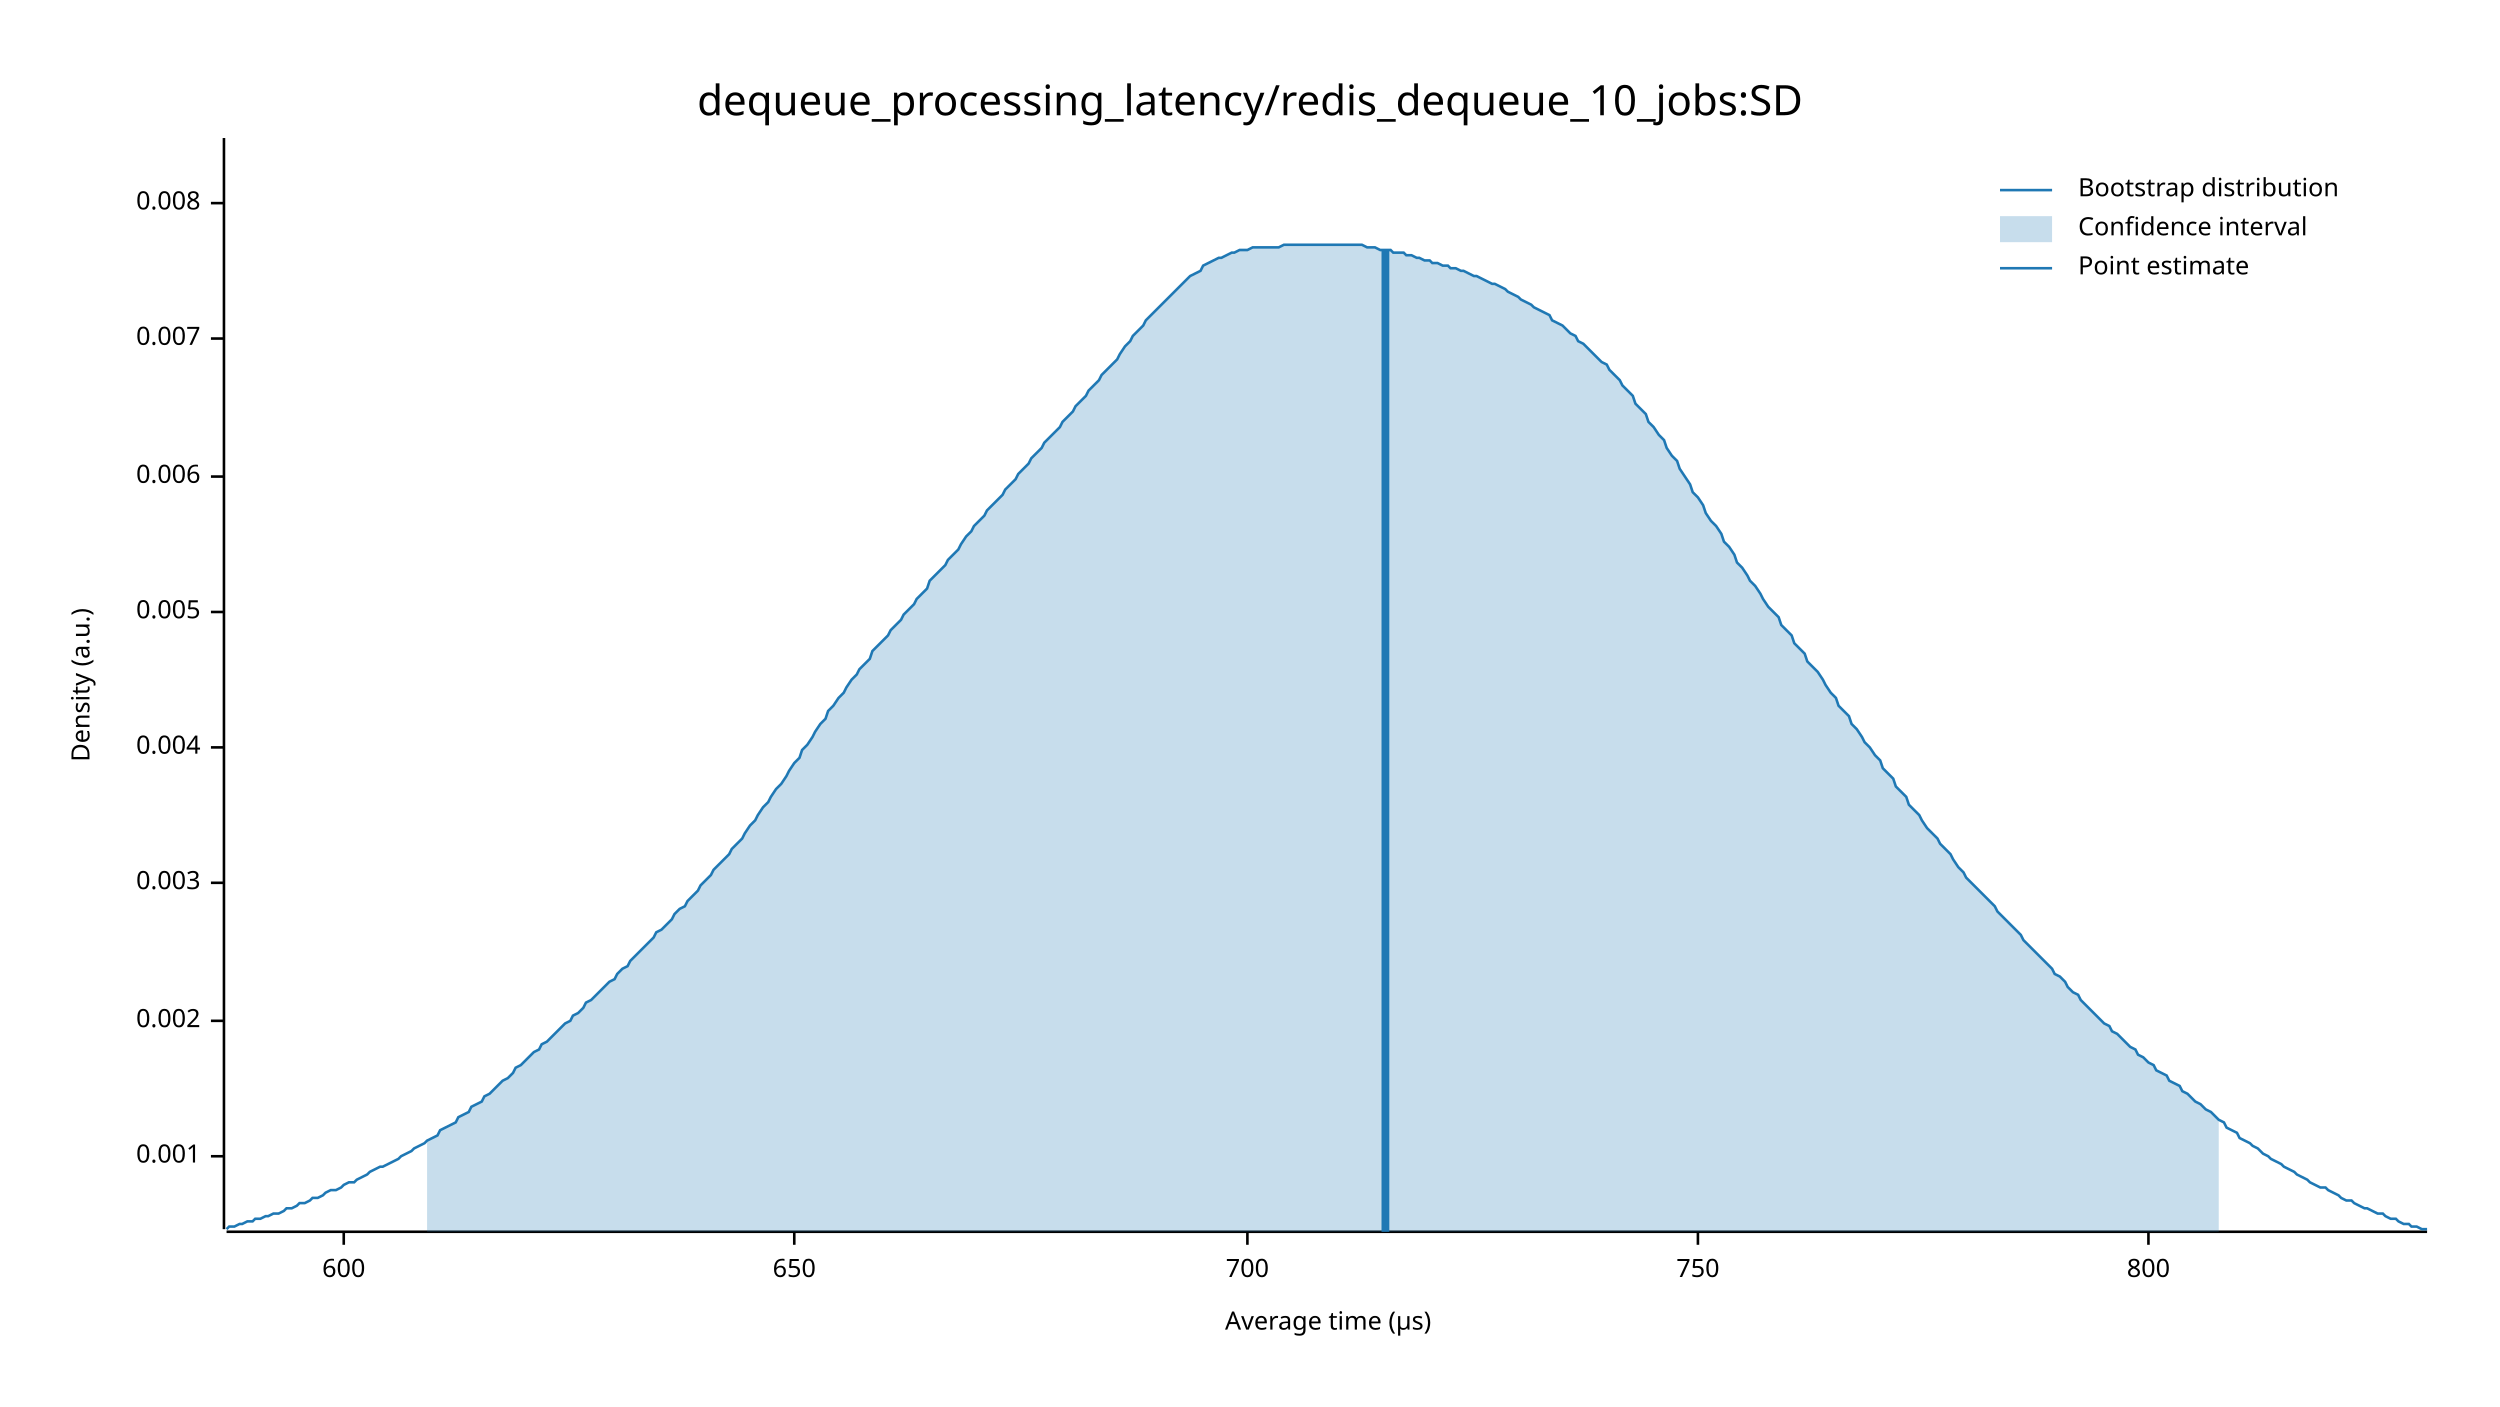
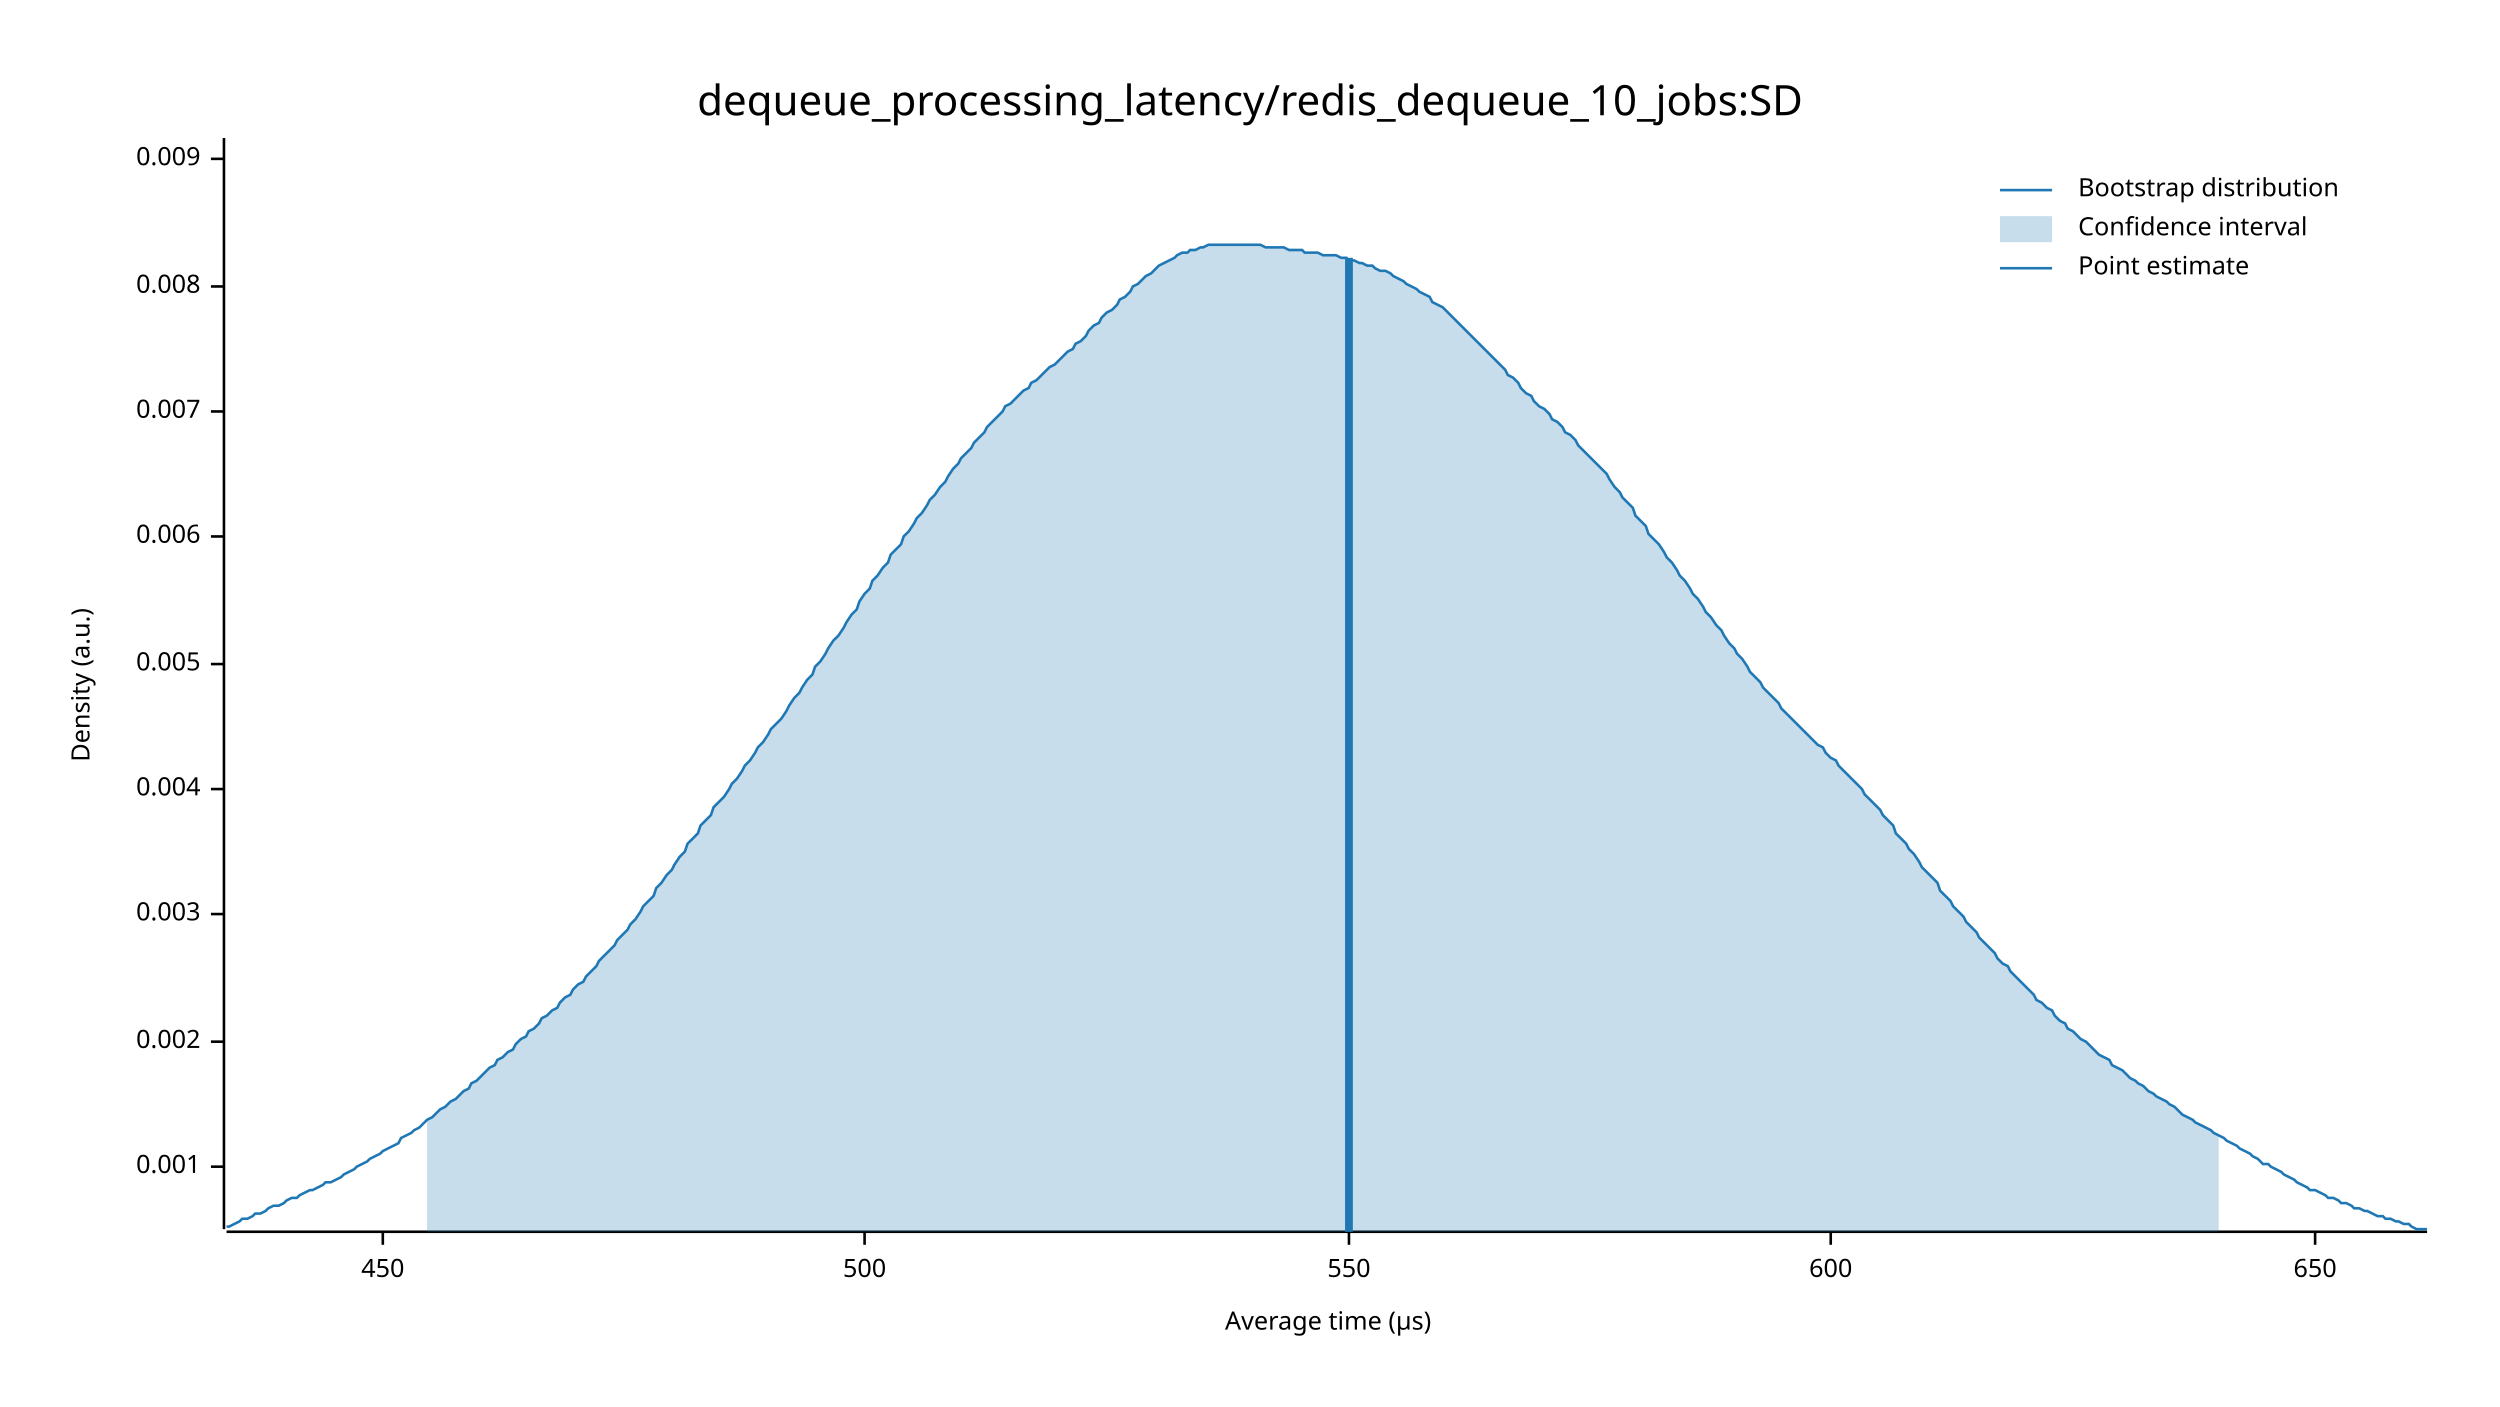
<svg xmlns="http://www.w3.org/2000/svg" width="960" height="540" viewBox="0 0 960 540">
  <text x="480" y="32" dy="0.76em" text-anchor="middle" font-family="sans-serif" font-size="16.129" opacity="1" fill="#000000">
dequeue_processing_latency/redis_dequeue_10_jobs:SD
</text>
  <text x="27" y="263" dy="0.76em" text-anchor="middle" font-family="sans-serif" font-size="9.677" opacity="1" fill="#000000" transform="rotate(270, 27, 263)">
Density (a.u.)
</text>
  <text x="510" y="513" dy="-0.5ex" text-anchor="middle" font-family="sans-serif" font-size="9.677" opacity="1" fill="#000000">
Average time (µs)
</text>
  <polyline fill="none" opacity="1" stroke="#000000" stroke-width="1" points="86,53 86,472 " />
-   <text x="77" y="444" dy="0.5ex" text-anchor="end" font-family="sans-serif" font-size="9.677" opacity="1" fill="#000000">
+   <text x="77" y="448" dy="0.5ex" text-anchor="end" font-family="sans-serif" font-size="9.677" opacity="1" fill="#000000">
0.001
</text>
-   <polyline fill="none" opacity="1" stroke="#000000" stroke-width="1" points="81,444 86,444 " />
-   <text x="77" y="392" dy="0.5ex" text-anchor="end" font-family="sans-serif" font-size="9.677" opacity="1" fill="#000000">
+   <polyline fill="none" opacity="1" stroke="#000000" stroke-width="1" points="81,448 86,448 " />
+   <text x="77" y="400" dy="0.5ex" text-anchor="end" font-family="sans-serif" font-size="9.677" opacity="1" fill="#000000">
0.002
</text>
-   <polyline fill="none" opacity="1" stroke="#000000" stroke-width="1" points="81,392 86,392 " />
-   <text x="77" y="339" dy="0.5ex" text-anchor="end" font-family="sans-serif" font-size="9.677" opacity="1" fill="#000000">
+   <polyline fill="none" opacity="1" stroke="#000000" stroke-width="1" points="81,400 86,400 " />
+   <text x="77" y="351" dy="0.5ex" text-anchor="end" font-family="sans-serif" font-size="9.677" opacity="1" fill="#000000">
0.003
</text>
-   <polyline fill="none" opacity="1" stroke="#000000" stroke-width="1" points="81,339 86,339 " />
-   <text x="77" y="287" dy="0.5ex" text-anchor="end" font-family="sans-serif" font-size="9.677" opacity="1" fill="#000000">
+   <polyline fill="none" opacity="1" stroke="#000000" stroke-width="1" points="81,351 86,351 " />
+   <text x="77" y="303" dy="0.5ex" text-anchor="end" font-family="sans-serif" font-size="9.677" opacity="1" fill="#000000">
0.004
</text>
-   <polyline fill="none" opacity="1" stroke="#000000" stroke-width="1" points="81,287 86,287 " />
-   <text x="77" y="235" dy="0.5ex" text-anchor="end" font-family="sans-serif" font-size="9.677" opacity="1" fill="#000000">
+   <polyline fill="none" opacity="1" stroke="#000000" stroke-width="1" points="81,303 86,303 " />
+   <text x="77" y="255" dy="0.5ex" text-anchor="end" font-family="sans-serif" font-size="9.677" opacity="1" fill="#000000">
0.005
</text>
-   <polyline fill="none" opacity="1" stroke="#000000" stroke-width="1" points="81,235 86,235 " />
-   <text x="77" y="183" dy="0.5ex" text-anchor="end" font-family="sans-serif" font-size="9.677" opacity="1" fill="#000000">
+   <polyline fill="none" opacity="1" stroke="#000000" stroke-width="1" points="81,255 86,255 " />
+   <text x="77" y="206" dy="0.5ex" text-anchor="end" font-family="sans-serif" font-size="9.677" opacity="1" fill="#000000">
0.006
</text>
-   <polyline fill="none" opacity="1" stroke="#000000" stroke-width="1" points="81,183 86,183 " />
-   <text x="77" y="130" dy="0.5ex" text-anchor="end" font-family="sans-serif" font-size="9.677" opacity="1" fill="#000000">
+   <polyline fill="none" opacity="1" stroke="#000000" stroke-width="1" points="81,206 86,206 " />
+   <text x="77" y="158" dy="0.5ex" text-anchor="end" font-family="sans-serif" font-size="9.677" opacity="1" fill="#000000">
0.007
</text>
-   <polyline fill="none" opacity="1" stroke="#000000" stroke-width="1" points="81,130 86,130 " />
-   <text x="77" y="78" dy="0.5ex" text-anchor="end" font-family="sans-serif" font-size="9.677" opacity="1" fill="#000000">
+   <polyline fill="none" opacity="1" stroke="#000000" stroke-width="1" points="81,158 86,158 " />
+   <text x="77" y="110" dy="0.5ex" text-anchor="end" font-family="sans-serif" font-size="9.677" opacity="1" fill="#000000">
0.008
</text>
-   <polyline fill="none" opacity="1" stroke="#000000" stroke-width="1" points="81,78 86,78 " />
+   <polyline fill="none" opacity="1" stroke="#000000" stroke-width="1" points="81,110 86,110 " />
+   <text x="77" y="61" dy="0.5ex" text-anchor="end" font-family="sans-serif" font-size="9.677" opacity="1" fill="#000000">
+ 0.009
+ </text>
+   <polyline fill="none" opacity="1" stroke="#000000" stroke-width="1" points="81,61 86,61 " />
  <polyline fill="none" opacity="1" stroke="#000000" stroke-width="1" points="87,473 932,473 " />
-   <text x="132" y="483" dy="0.76em" text-anchor="middle" font-family="sans-serif" font-size="9.677" opacity="1" fill="#000000">
+   <text x="147" y="483" dy="0.76em" text-anchor="middle" font-family="sans-serif" font-size="9.677" opacity="1" fill="#000000">
+ 450
+ </text>
+   <polyline fill="none" opacity="1" stroke="#000000" stroke-width="1" points="147,473 147,478 " />
+   <text x="332" y="483" dy="0.76em" text-anchor="middle" font-family="sans-serif" font-size="9.677" opacity="1" fill="#000000">
+ 500
+ </text>
+   <polyline fill="none" opacity="1" stroke="#000000" stroke-width="1" points="332,473 332,478 " />
+   <text x="518" y="483" dy="0.76em" text-anchor="middle" font-family="sans-serif" font-size="9.677" opacity="1" fill="#000000">
+ 550
+ </text>
+   <polyline fill="none" opacity="1" stroke="#000000" stroke-width="1" points="518,473 518,478 " />
+   <text x="703" y="483" dy="0.76em" text-anchor="middle" font-family="sans-serif" font-size="9.677" opacity="1" fill="#000000">
600
</text>
-   <polyline fill="none" opacity="1" stroke="#000000" stroke-width="1" points="132,473 132,478 " />
-   <text x="305" y="483" dy="0.76em" text-anchor="middle" font-family="sans-serif" font-size="9.677" opacity="1" fill="#000000">
+   <polyline fill="none" opacity="1" stroke="#000000" stroke-width="1" points="703,473 703,478 " />
+   <text x="889" y="483" dy="0.76em" text-anchor="middle" font-family="sans-serif" font-size="9.677" opacity="1" fill="#000000">
650
</text>
-   <polyline fill="none" opacity="1" stroke="#000000" stroke-width="1" points="305,473 305,478 " />
-   <text x="479" y="483" dy="0.76em" text-anchor="middle" font-family="sans-serif" font-size="9.677" opacity="1" fill="#000000">
- 700
- </text>
-   <polyline fill="none" opacity="1" stroke="#000000" stroke-width="1" points="479,473 479,478 " />
-   <text x="652" y="483" dy="0.76em" text-anchor="middle" font-family="sans-serif" font-size="9.677" opacity="1" fill="#000000">
- 750
- </text>
-   <polyline fill="none" opacity="1" stroke="#000000" stroke-width="1" points="652,473 652,478 " />
-   <text x="825" y="483" dy="0.76em" text-anchor="middle" font-family="sans-serif" font-size="9.677" opacity="1" fill="#000000">
- 800
- </text>
-   <polyline fill="none" opacity="1" stroke="#000000" stroke-width="1" points="825,473 825,478 " />
-   <polyline fill="none" opacity="1" stroke="#1F78B4" stroke-width="1" points="87,472 88,471 90,471 92,470 93,470 95,469 97,469 98,468 100,468 102,467 103,467 105,466 107,466 109,465 110,464 112,464 114,463 115,462 117,462 119,461 120,460 122,460 124,459 125,458 127,457 129,457 131,456 132,455 134,454 136,454 137,453 139,452 141,451 142,450 144,449 146,448 147,448 149,447 151,446 153,445 154,444 156,443 158,442 159,441 161,440 163,439 164,438 166,437 168,436 169,434 171,433 173,432 175,431 176,429 178,428 180,427 181,425 183,424 185,423 186,421 188,420 190,418 191,417 193,415 195,414 197,412 198,410 200,409 202,407 203,406 205,404 207,403 208,401 210,400 212,398 214,396 215,395 217,393 219,392 220,390 222,389 224,387 225,385 227,384 229,382 230,381 232,379 234,377 236,376 237,374 239,372 241,371 242,369 244,367 246,365 247,364 249,362 251,360 252,358 254,357 256,355 258,353 259,351 261,349 263,348 264,346 266,344 268,342 269,340 271,338 273,336 274,334 276,332 278,330 280,328 281,326 283,324 285,322 286,320 288,317 290,315 291,313 293,310 295,308 296,306 298,303 300,301 302,298 303,296 305,293 307,291 308,288 310,286 312,283 313,281 315,278 317,276 318,273 320,271 322,268 324,266 325,264 327,261 329,259 330,257 332,255 334,253 335,250 337,248 339,246 341,244 342,242 344,240 346,238 347,236 349,234 351,232 352,230 354,228 356,226 357,223 359,221 361,219 363,217 364,215 366,213 368,211 369,209 371,206 373,204 374,202 376,200 378,198 379,196 381,194 383,192 385,190 386,188 388,186 390,184 391,182 393,180 395,178 396,176 398,174 400,172 401,170 403,168 405,166 407,164 408,162 410,160 412,158 413,156 415,154 417,152 418,150 420,148 422,146 423,144 425,142 427,140 429,138 430,136 432,133 434,131 435,129 437,127 439,125 440,123 442,121 444,119 445,118 447,116 449,114 451,112 452,111 454,109 456,107 457,106 459,105 461,104 462,102 464,101 466,100 468,99 469,99 471,98 473,97 474,97 476,96 478,96 479,96 481,95 483,95 484,95 486,95 488,95 490,95 491,95 493,94 495,94 496,94 498,94 500,94 501,94 503,94 505,94 506,94 508,94 510,94 512,94 513,94 515,94 517,94 518,94 520,94 522,94 523,94 525,95 527,95 528,95 530,96 532,96 534,96 535,97 537,97 539,97 540,98 542,98 544,99 545,99 547,100 549,100 550,101 552,101 554,102 556,102 557,103 559,103 561,104 562,104 564,105 566,106 567,106 569,107 571,108 573,109 574,109 576,110 578,111 579,112 581,113 583,114 584,115 586,116 588,117 589,118 591,119 593,120 595,121 596,123 598,124 600,125 601,126 603,128 605,129 606,131 608,132 610,134 611,135 613,137 615,139 617,140 618,142 620,144 622,146 623,148 625,150 627,152 628,155 630,157 632,159 633,162 635,164 637,167 639,169 640,172 642,175 644,177 645,180 647,183 649,186 650,189 652,191 654,194 655,197 657,200 659,202 661,205 662,208 664,210 666,213 667,216 669,218 671,221 672,223 674,225 676,228 677,230 679,233 681,235 683,237 684,240 686,242 688,244 689,247 691,249 693,251 694,254 696,256 698,258 700,261 701,263 703,266 705,268 706,271 708,273 710,275 711,278 713,280 715,283 716,285 718,287 720,290 722,292 723,295 725,297 727,299 728,302 730,304 732,306 733,309 735,311 737,313 738,315 740,318 742,320 744,322 745,324 747,326 749,328 750,330 752,333 754,335 755,337 757,339 759,341 760,342 762,344 764,346 766,348 767,350 769,352 771,354 772,355 774,357 776,359 777,361 779,363 781,365 782,366 784,368 786,370 788,372 789,374 791,375 793,377 794,379 796,381 798,382 799,384 801,386 803,388 804,389 806,391 808,393 810,394 811,396 813,397 815,399 816,400 818,402 820,403 821,405 823,406 825,408 827,409 828,411 830,412 832,413 833,415 835,416 837,417 838,419 840,420 842,422 843,423 845,424 847,426 849,427 850,428 852,430 854,431 855,433 857,434 859,435 860,437 862,438 864,439 865,440 867,441 869,443 871,444 872,445 874,446 876,447 877,448 879,449 881,450 882,451 884,452 886,453 887,454 889,455 891,456 893,456 894,457 896,458 898,459 899,460 901,461 903,461 904,462 906,463 908,464 909,464 911,465 913,466 915,466 916,467 918,468 920,468 921,469 923,470 925,470 926,471 928,471 930,472 932,472 " />
-   <polygon opacity="0.25" fill="#1F78B4" points="164,438 166,437 168,436 169,434 171,433 173,432 175,431 176,429 178,428 180,427 181,425 183,424 185,423 186,421 188,420 190,418 191,417 193,415 195,414 197,412 198,410 200,409 202,407 203,406 205,404 207,403 208,401 210,400 212,398 214,396 215,395 217,393 219,392 220,390 222,389 224,387 225,385 227,384 229,382 230,381 232,379 234,377 236,376 237,374 239,372 241,371 242,369 244,367 246,365 247,364 249,362 251,360 252,358 254,357 256,355 258,353 259,351 261,349 263,348 264,346 266,344 268,342 269,340 271,338 273,336 274,334 276,332 278,330 280,328 281,326 283,324 285,322 286,320 288,317 290,315 291,313 293,310 295,308 296,306 298,303 300,301 302,298 303,296 305,293 307,291 308,288 310,286 312,283 313,281 315,278 317,276 318,273 320,271 322,268 324,266 325,264 327,261 329,259 330,257 332,255 334,253 335,250 337,248 339,246 341,244 342,242 344,240 346,238 347,236 349,234 351,232 352,230 354,228 356,226 357,223 359,221 361,219 363,217 364,215 366,213 368,211 369,209 371,206 373,204 374,202 376,200 378,198 379,196 381,194 383,192 385,190 386,188 388,186 390,184 391,182 393,180 395,178 396,176 398,174 400,172 401,170 403,168 405,166 407,164 408,162 410,160 412,158 413,156 415,154 417,152 418,150 420,148 422,146 423,144 425,142 427,140 429,138 430,136 432,133 434,131 435,129 437,127 439,125 440,123 442,121 444,119 445,118 447,116 449,114 451,112 452,111 454,109 456,107 457,106 459,105 461,104 462,102 464,101 466,100 468,99 469,99 471,98 473,97 474,97 476,96 478,96 479,96 481,95 483,95 484,95 486,95 488,95 490,95 491,95 493,94 495,94 496,94 498,94 500,94 501,94 503,94 505,94 506,94 508,94 510,94 512,94 513,94 515,94 517,94 518,94 520,94 522,94 523,94 525,95 527,95 528,95 530,96 532,96 534,96 535,97 537,97 539,97 540,98 542,98 544,99 545,99 547,100 549,100 550,101 552,101 554,102 556,102 557,103 559,103 561,104 562,104 564,105 566,106 567,106 569,107 571,108 573,109 574,109 576,110 578,111 579,112 581,113 583,114 584,115 586,116 588,117 589,118 591,119 593,120 595,121 596,123 598,124 600,125 601,126 603,128 605,129 606,131 608,132 610,134 611,135 613,137 615,139 617,140 618,142 620,144 622,146 623,148 625,150 627,152 628,155 630,157 632,159 633,162 635,164 637,167 639,169 640,172 642,175 644,177 645,180 647,183 649,186 650,189 652,191 654,194 655,197 657,200 659,202 661,205 662,208 664,210 666,213 667,216 669,218 671,221 672,223 674,225 676,228 677,230 679,233 681,235 683,237 684,240 686,242 688,244 689,247 691,249 693,251 694,254 696,256 698,258 700,261 701,263 703,266 705,268 706,271 708,273 710,275 711,278 713,280 715,283 716,285 718,287 720,290 722,292 723,295 725,297 727,299 728,302 730,304 732,306 733,309 735,311 737,313 738,315 740,318 742,320 744,322 745,324 747,326 749,328 750,330 752,333 754,335 755,337 757,339 759,341 760,342 762,344 764,346 766,348 767,350 769,352 771,354 772,355 774,357 776,359 777,361 779,363 781,365 782,366 784,368 786,370 788,372 789,374 791,375 793,377 794,379 796,381 798,382 799,384 801,386 803,388 804,389 806,391 808,393 810,394 811,396 813,397 815,399 816,400 818,402 820,403 821,405 823,406 825,408 827,409 828,411 830,412 832,413 833,415 835,416 837,417 838,419 840,420 842,422 843,423 845,424 847,426 849,427 850,428 852,430 852,473 164,473 " />
-   <polyline fill="none" opacity="1" stroke="#1F78B4" stroke-width="3" points="532,473 532,96 " />
+   <polyline fill="none" opacity="1" stroke="#000000" stroke-width="1" points="889,473 889,478 " />
+   <polyline fill="none" opacity="1" stroke="#1F78B4" stroke-width="1" points="87,471 88,471 90,470 92,469 93,468 95,468 97,467 98,466 100,466 102,465 103,464 105,463 107,463 109,462 110,461 112,460 114,460 115,459 117,458 119,457 120,457 122,456 124,455 125,454 127,454 129,453 131,452 132,451 134,450 136,449 137,448 139,447 141,446 142,445 144,444 146,443 147,442 149,441 151,440 153,439 154,437 156,436 158,435 159,434 161,433 163,431 164,430 166,429 168,427 169,426 171,425 173,423 175,422 176,421 178,419 180,418 181,416 183,415 185,413 186,412 188,410 190,409 191,407 193,406 195,404 197,403 198,401 200,399 202,398 203,396 205,395 207,393 208,391 210,390 212,388 214,387 215,385 217,383 219,382 220,380 222,378 224,377 225,375 227,373 229,371 230,369 232,367 234,365 236,363 237,361 239,359 241,357 242,355 244,353 246,350 247,348 249,346 251,344 252,341 254,339 256,336 258,334 259,332 261,329 263,327 264,324 266,322 268,320 269,317 271,315 273,313 274,310 276,308 278,306 280,303 281,301 283,299 285,296 286,294 288,292 290,289 291,287 293,285 295,282 296,280 298,278 300,276 302,273 303,271 305,268 307,266 308,264 310,261 312,259 313,256 315,254 317,251 318,249 320,246 322,244 324,241 325,239 327,236 329,234 330,231 332,228 334,226 335,223 337,221 339,218 341,216 342,213 344,211 346,209 347,206 349,204 351,201 352,199 354,197 356,194 357,192 359,190 361,187 363,185 364,183 366,180 368,178 369,176 371,174 373,172 374,170 376,168 378,166 379,164 381,162 383,160 385,158 386,156 388,155 390,153 391,152 393,150 395,149 396,147 398,146 400,144 401,143 403,141 405,140 407,138 408,137 410,135 412,134 413,132 415,131 417,129 418,127 420,125 422,124 423,122 425,120 427,119 429,117 430,115 432,114 434,112 435,110 437,109 439,107 440,106 442,105 444,103 445,102 447,101 449,100 451,99 452,98 454,97 456,97 457,96 459,96 461,95 462,95 464,94 466,94 468,94 469,94 471,94 473,94 474,94 476,94 478,94 479,94 481,94 483,94 484,94 486,95 488,95 490,95 491,95 493,95 495,96 496,96 498,96 500,96 501,97 503,97 505,97 506,97 508,98 510,98 512,98 513,98 515,99 517,99 518,100 520,100 522,101 523,101 525,102 527,102 528,103 530,104 532,104 534,105 535,106 537,107 539,108 540,109 542,110 544,111 545,112 547,113 549,114 550,116 552,117 554,118 556,120 557,121 559,123 561,125 562,126 564,128 566,130 567,131 569,133 571,135 573,137 574,138 576,140 578,142 579,144 581,145 583,147 584,149 586,151 588,152 589,154 591,156 593,157 595,159 596,161 598,162 600,164 601,166 603,167 605,169 606,171 608,173 610,175 611,176 613,178 615,180 617,182 618,184 620,187 622,189 623,191 625,193 627,195 628,198 630,200 632,202 633,205 635,207 637,209 639,212 640,214 642,216 644,219 645,221 647,223 649,226 650,228 652,230 654,233 655,235 657,237 659,240 661,242 662,244 664,247 666,249 667,251 669,253 671,256 672,258 674,260 676,262 677,264 679,266 681,268 683,270 684,272 686,274 688,276 689,277 691,279 693,281 694,282 696,284 698,286 700,287 701,289 703,291 705,292 706,294 708,296 710,298 711,299 713,301 715,303 716,305 718,307 720,309 722,311 723,313 725,315 727,317 728,320 730,322 732,324 733,326 735,328 737,331 738,333 740,335 742,337 744,339 745,342 747,344 749,346 750,348 752,350 754,352 755,354 757,356 759,358 760,360 762,362 764,364 766,366 767,368 769,370 771,371 772,373 774,375 776,377 777,378 779,380 781,382 782,384 784,385 786,387 788,388 789,390 791,392 793,393 794,395 796,396 798,398 799,399 801,400 803,402 804,403 806,405 808,406 810,407 811,409 813,410 815,411 816,412 818,414 820,415 821,416 823,417 825,419 827,420 828,421 830,422 832,423 833,424 835,425 837,427 838,428 840,429 842,430 843,431 845,432 847,433 849,434 850,435 852,436 854,437 855,438 857,439 859,440 860,441 862,442 864,443 865,444 867,445 869,447 871,447 872,448 874,449 876,450 877,451 879,452 881,453 882,454 884,455 886,456 887,457 889,457 891,458 893,459 894,460 896,460 898,461 899,462 901,462 903,463 904,464 906,464 908,465 909,465 911,466 913,467 915,467 916,468 918,468 920,469 921,469 923,470 925,470 926,471 928,472 930,472 932,472 " />
+   <polygon opacity="0.25" fill="#1F78B4" points="164,430 166,429 168,427 169,426 171,425 173,423 175,422 176,421 178,419 180,418 181,416 183,415 185,413 186,412 188,410 190,409 191,407 193,406 195,404 197,403 198,401 200,399 202,398 203,396 205,395 207,393 208,391 210,390 212,388 214,387 215,385 217,383 219,382 220,380 222,378 224,377 225,375 227,373 229,371 230,369 232,367 234,365 236,363 237,361 239,359 241,357 242,355 244,353 246,350 247,348 249,346 251,344 252,341 254,339 256,336 258,334 259,332 261,329 263,327 264,324 266,322 268,320 269,317 271,315 273,313 274,310 276,308 278,306 280,303 281,301 283,299 285,296 286,294 288,292 290,289 291,287 293,285 295,282 296,280 298,278 300,276 302,273 303,271 305,268 307,266 308,264 310,261 312,259 313,256 315,254 317,251 318,249 320,246 322,244 324,241 325,239 327,236 329,234 330,231 332,228 334,226 335,223 337,221 339,218 341,216 342,213 344,211 346,209 347,206 349,204 351,201 352,199 354,197 356,194 357,192 359,190 361,187 363,185 364,183 366,180 368,178 369,176 371,174 373,172 374,170 376,168 378,166 379,164 381,162 383,160 385,158 386,156 388,155 390,153 391,152 393,150 395,149 396,147 398,146 400,144 401,143 403,141 405,140 407,138 408,137 410,135 412,134 413,132 415,131 417,129 418,127 420,125 422,124 423,122 425,120 427,119 429,117 430,115 432,114 434,112 435,110 437,109 439,107 440,106 442,105 444,103 445,102 447,101 449,100 451,99 452,98 454,97 456,97 457,96 459,96 461,95 462,95 464,94 466,94 468,94 469,94 471,94 473,94 474,94 476,94 478,94 479,94 481,94 483,94 484,94 486,95 488,95 490,95 491,95 493,95 495,96 496,96 498,96 500,96 501,97 503,97 505,97 506,97 508,98 510,98 512,98 513,98 515,99 517,99 518,100 520,100 522,101 523,101 525,102 527,102 528,103 530,104 532,104 534,105 535,106 537,107 539,108 540,109 542,110 544,111 545,112 547,113 549,114 550,116 552,117 554,118 556,120 557,121 559,123 561,125 562,126 564,128 566,130 567,131 569,133 571,135 573,137 574,138 576,140 578,142 579,144 581,145 583,147 584,149 586,151 588,152 589,154 591,156 593,157 595,159 596,161 598,162 600,164 601,166 603,167 605,169 606,171 608,173 610,175 611,176 613,178 615,180 617,182 618,184 620,187 622,189 623,191 625,193 627,195 628,198 630,200 632,202 633,205 635,207 637,209 639,212 640,214 642,216 644,219 645,221 647,223 649,226 650,228 652,230 654,233 655,235 657,237 659,240 661,242 662,244 664,247 666,249 667,251 669,253 671,256 672,258 674,260 676,262 677,264 679,266 681,268 683,270 684,272 686,274 688,276 689,277 691,279 693,281 694,282 696,284 698,286 700,287 701,289 703,291 705,292 706,294 708,296 710,298 711,299 713,301 715,303 716,305 718,307 720,309 722,311 723,313 725,315 727,317 728,320 730,322 732,324 733,326 735,328 737,331 738,333 740,335 742,337 744,339 745,342 747,344 749,346 750,348 752,350 754,352 755,354 757,356 759,358 760,360 762,362 764,364 766,366 767,368 769,370 771,371 772,373 774,375 776,377 777,378 779,380 781,382 782,384 784,385 786,387 788,388 789,390 791,392 793,393 794,395 796,396 798,398 799,399 801,400 803,402 804,403 806,405 808,406 810,407 811,409 813,410 815,411 816,412 818,414 820,415 821,416 823,417 825,419 827,420 828,421 830,422 832,423 833,424 835,425 837,427 838,428 840,429 842,430 843,431 845,432 847,433 849,434 850,435 852,436 852,473 164,473 " />
+   <polyline fill="none" opacity="1" stroke="#1F78B4" stroke-width="3" points="518,473 518,99 " />
  <text x="798" y="68" dy="0.76em" text-anchor="start" font-family="sans-serif" font-size="9.677" opacity="1" fill="#000000">
Bootstrap distribution
</text>
  <text x="798" y="83" dy="0.76em" text-anchor="start" font-family="sans-serif" font-size="9.677" opacity="1" fill="#000000">
Confidence interval
</text>
  <text x="798" y="98" dy="0.76em" text-anchor="start" font-family="sans-serif" font-size="9.677" opacity="1" fill="#000000">
Point estimate
</text>
  <polyline fill="none" opacity="1" stroke="#1F78B4" stroke-width="1" points="768,73 788,73 " />
  <rect x="768" y="83" width="20" height="10" opacity="0.25" fill="#1F78B4" stroke="none" />
  <polyline fill="none" opacity="1" stroke="#1F78B4" stroke-width="1" points="768,103 788,103 " />
</svg>
